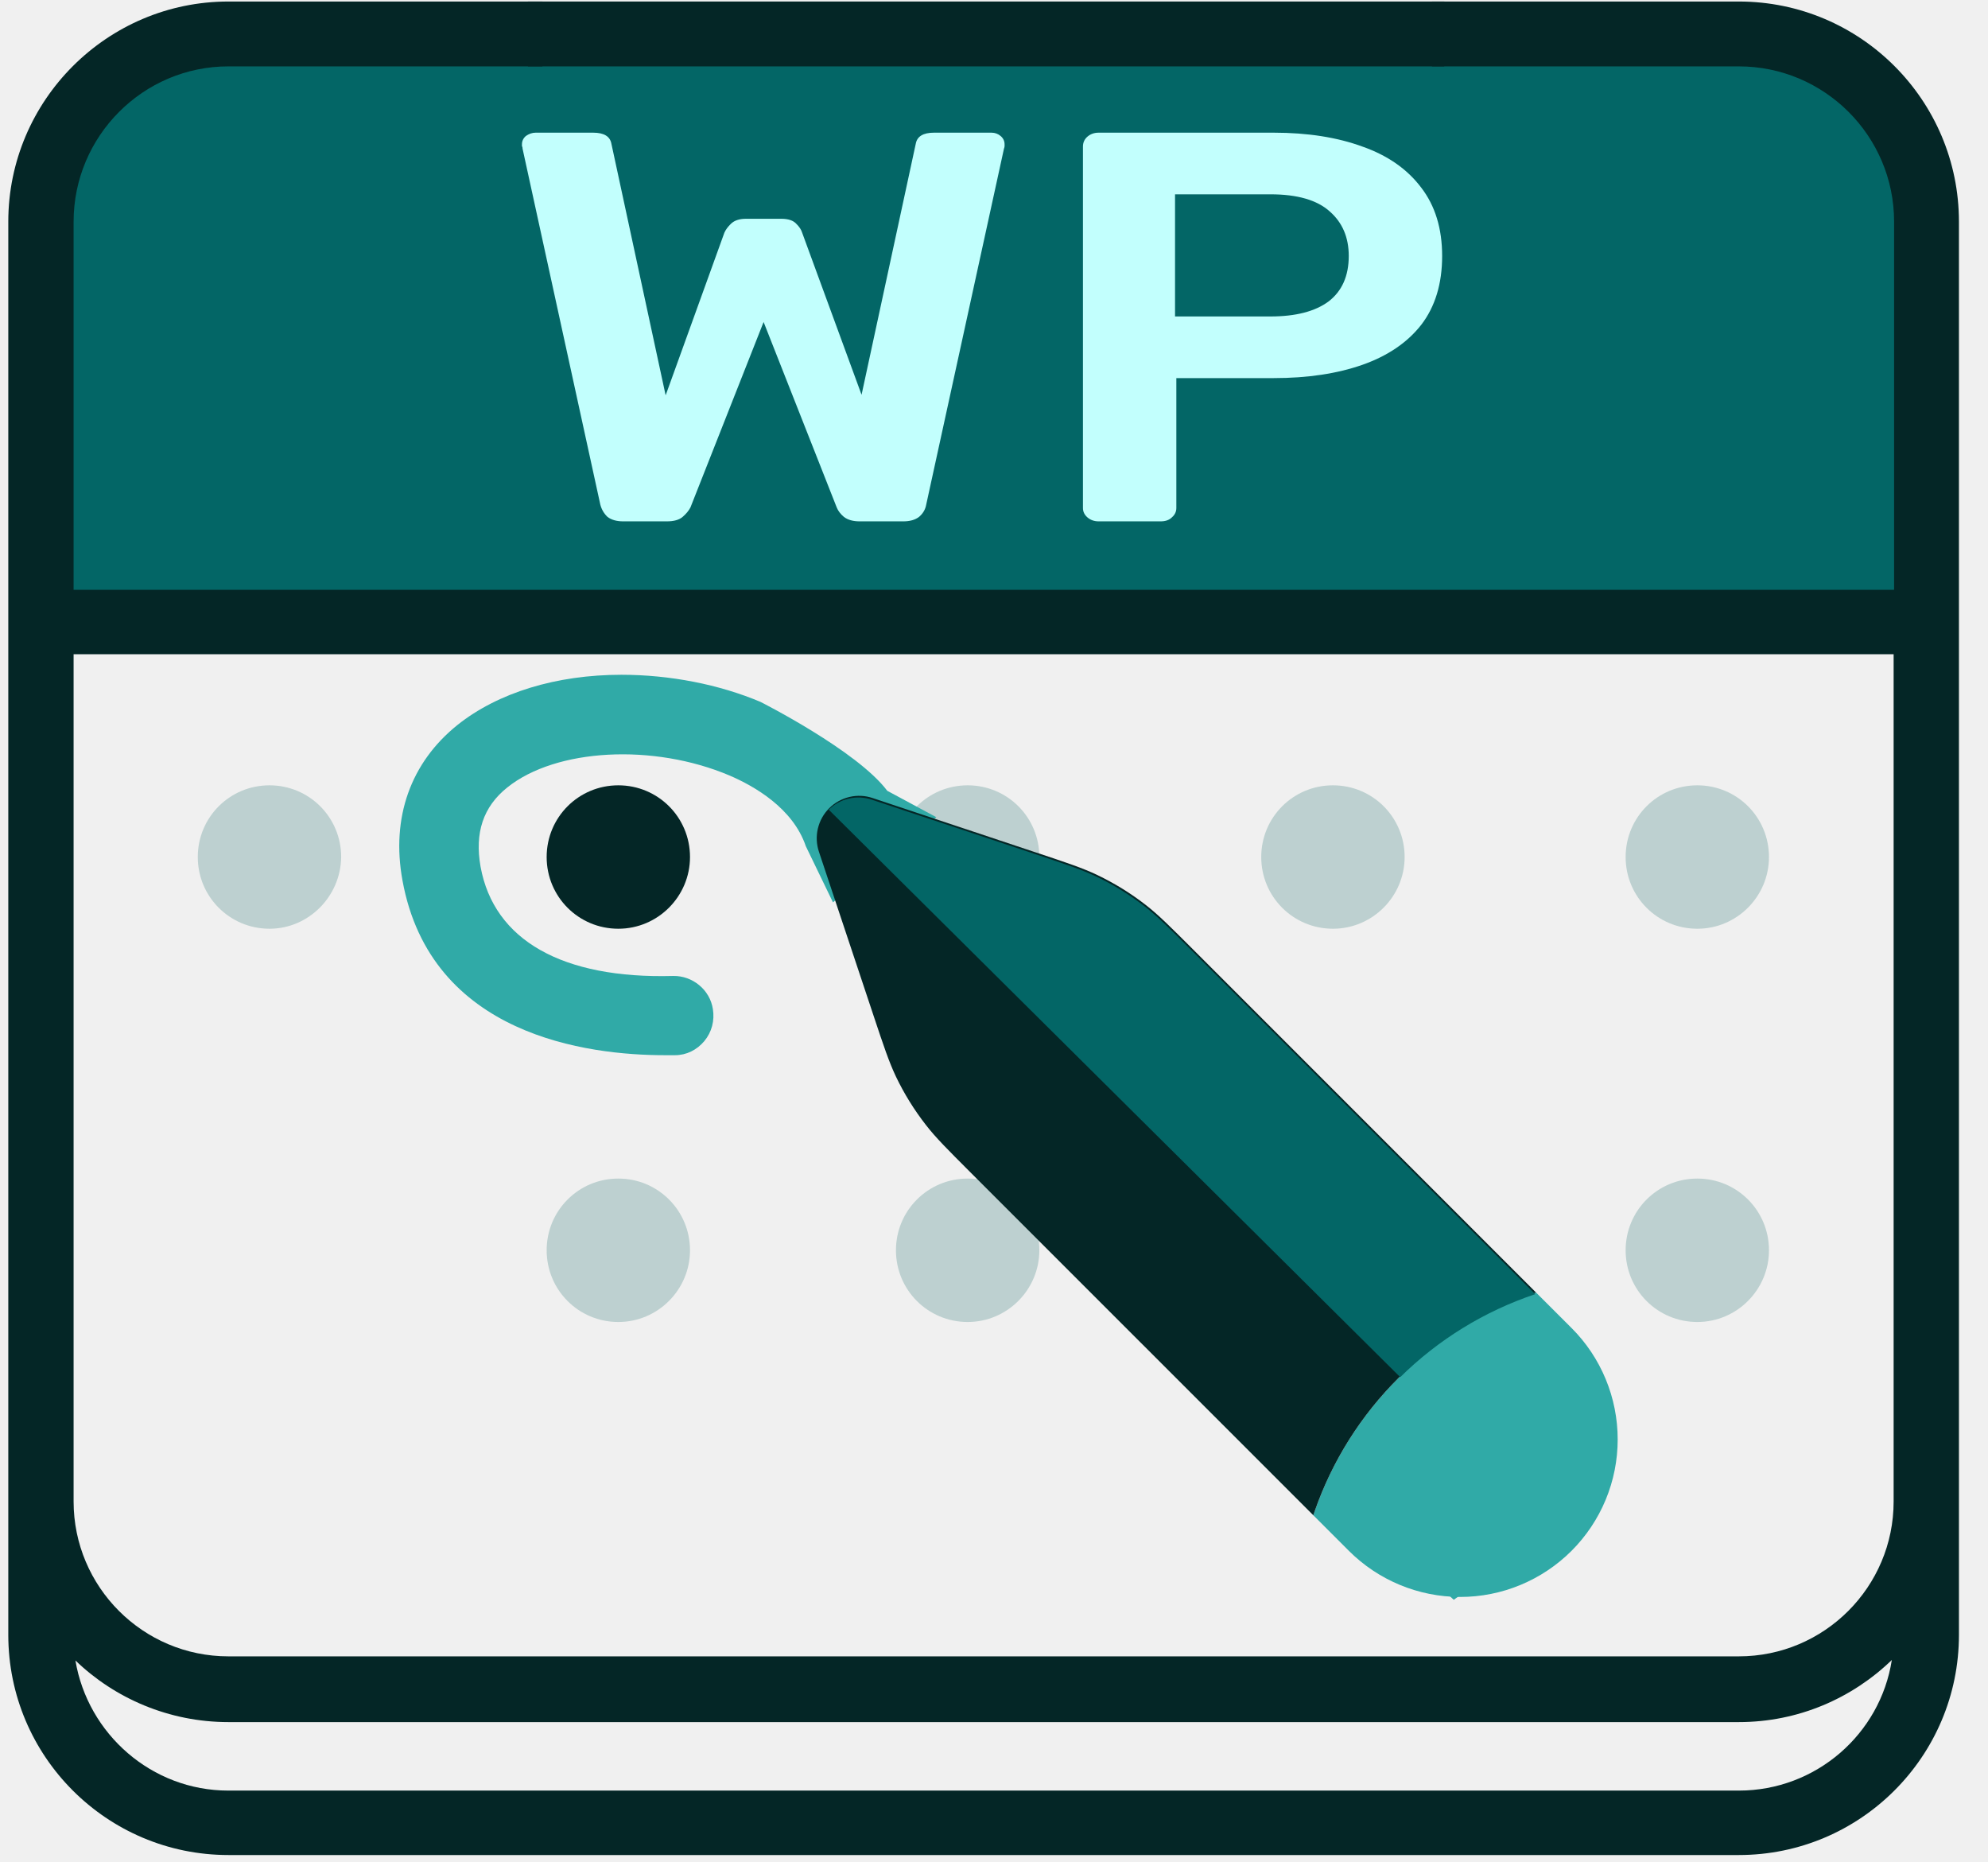
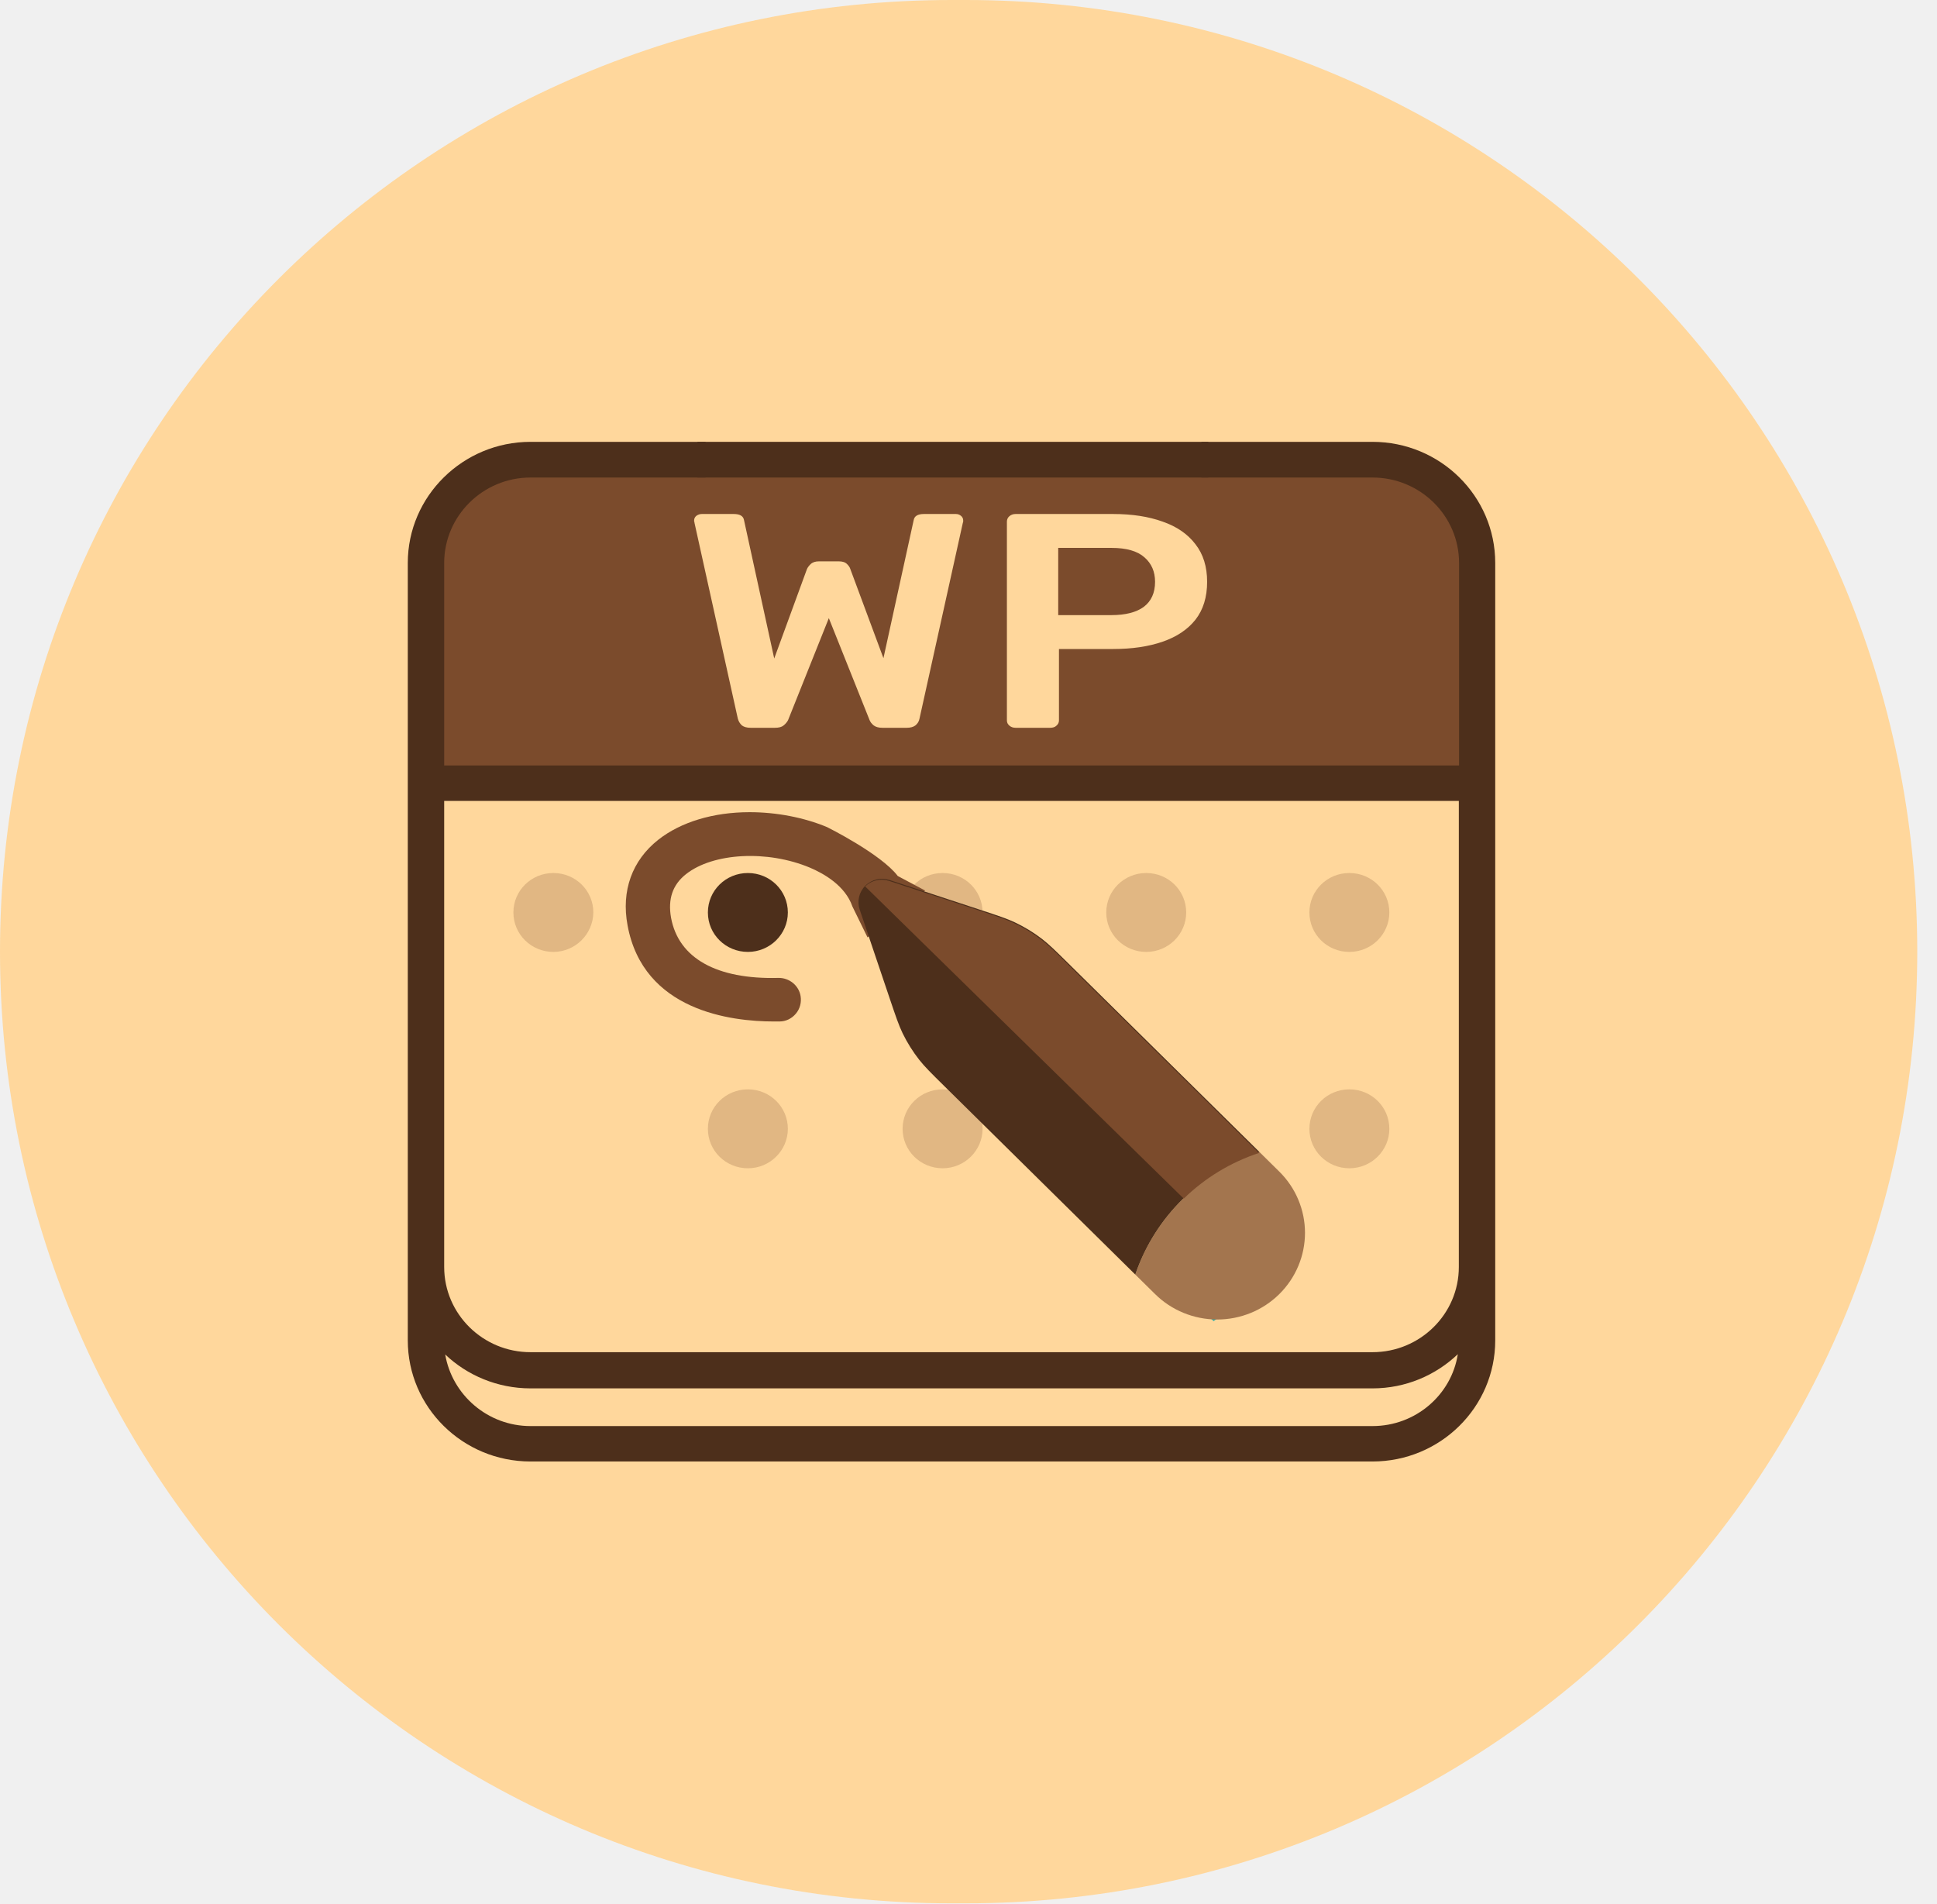
- <svg xmlns="http://www.w3.org/2000/svg" width="47" height="44" viewBox="0 0 47 44" fill="none">
-   <g clip-path="url(#clip0_1762_136)">
-     <path d="M45.731 6.38V14.488H0.737V6.38C0.737 3.39 3.155 0.972 6.145 0.972H10.129L12.569 0.961H34.235H36.674H40.323C43.313 0.961 45.731 3.39 45.731 6.38Z" fill="#036666" />
-     <path d="M34.147 0.036H12.481V1.569H34.147V0.036Z" fill="#042626" />
-     <path d="M41.11 0.036H33.853V1.569H41.11C43.129 1.569 44.78 3.21 44.78 5.24V13.941H1.74V5.24C1.74 3.221 3.381 1.569 5.399 1.569H12.823V0.036H5.399C2.538 0.036 0.196 2.368 0.196 5.24V25.253C0.628 25.75 1.135 26.333 1.686 26.948C1.707 26.97 1.718 26.991 1.74 27.002V15.463H44.769V35.49C44.769 37.509 43.129 39.15 41.11 39.15H5.399C3.381 39.15 1.74 37.509 1.74 35.49V26.54C1.718 26.518 1.707 26.497 1.686 26.486C1.189 25.914 0.682 25.342 0.196 24.78V38.642C0.196 41.514 2.528 43.846 5.399 43.846H41.11C43.981 43.846 46.313 41.514 46.313 38.642V5.24C46.313 2.368 43.981 0.036 41.11 0.036ZM41.11 42.323H5.399C3.586 42.323 2.074 40.985 1.783 39.247C2.711 40.143 3.996 40.704 5.399 40.704H41.11C42.513 40.704 43.787 40.143 44.726 39.236C44.456 40.985 42.934 42.323 41.11 42.323Z" fill="#042626" />
-     <path opacity="0.33" d="M6.371 21.952C5.432 21.952 4.676 21.196 4.676 20.257C4.676 19.317 5.432 18.562 6.371 18.562C7.31 18.562 8.066 19.317 8.066 20.257C8.055 21.185 7.299 21.952 6.371 21.952Z" fill="#54908E" />
-     <path d="M14.618 21.952C13.679 21.952 12.924 21.196 12.924 20.257C12.924 19.317 13.679 18.562 14.618 18.562C15.557 18.562 16.313 19.317 16.313 20.257C16.313 21.185 15.557 21.952 14.618 21.952Z" fill="#042626" />
-     <path opacity="0.33" d="M22.877 21.952C21.938 21.952 21.182 21.196 21.182 20.257C21.182 19.317 21.938 18.562 22.877 18.562C23.816 18.562 24.572 19.317 24.572 20.257C24.572 21.185 23.816 21.952 22.877 21.952Z" fill="#54908E" />
-     <path opacity="0.33" d="M31.513 21.952C30.574 21.952 29.818 21.196 29.818 20.257C29.818 19.317 30.574 18.562 31.513 18.562C32.452 18.562 33.208 19.317 33.208 20.257C33.208 21.185 32.452 21.952 31.513 21.952Z" fill="#54908E" />
-     <path opacity="0.33" d="M40.128 21.952C39.188 21.952 38.433 21.196 38.433 20.257C38.433 19.317 39.188 18.562 40.128 18.562C41.067 18.562 41.822 19.317 41.822 20.257C41.822 21.185 41.067 21.952 40.128 21.952Z" fill="#54908E" />
-     <path opacity="0.33" d="M40.128 31.247C39.188 31.247 38.433 30.491 38.433 29.552C38.433 28.613 39.188 27.857 40.128 27.857C41.067 27.857 41.822 28.613 41.822 29.552C41.822 30.48 41.067 31.247 40.128 31.247Z" fill="#54908E" />
-     <path opacity="0.33" d="M14.618 31.247C13.679 31.247 12.924 30.491 12.924 29.552C12.924 28.613 13.679 27.857 14.618 27.857C15.557 27.857 16.313 28.613 16.313 29.552C16.313 30.48 15.557 31.247 14.618 31.247Z" fill="#54908E" />
-     <path opacity="0.33" d="M22.877 31.247C21.938 31.247 21.182 30.491 21.182 29.552C21.182 28.613 21.938 27.857 22.877 27.857C23.816 27.857 24.572 28.613 24.572 29.552C24.572 30.48 23.816 31.247 22.877 31.247Z" fill="#54908E" />
-     <path opacity="0.33" d="M31.513 31.247C30.574 31.247 29.818 30.491 29.818 29.552C29.818 28.613 30.574 27.857 31.513 27.857C32.452 27.857 33.208 28.613 33.208 29.552C33.208 30.48 32.452 31.247 31.513 31.247Z" fill="#042626" />
-     <path d="M19.693 21.328L19.051 20.001C18.744 19.095 17.821 18.577 17.25 18.331C15.448 17.566 13.145 17.689 11.994 18.612C11.422 19.069 11.22 19.684 11.361 20.484C11.677 22.224 13.294 23.139 15.914 23.068C16.371 23.059 16.784 23.393 16.854 23.851C16.898 24.123 16.828 24.395 16.652 24.607C16.476 24.817 16.23 24.941 15.957 24.941C15.878 24.941 15.799 24.941 15.72 24.941C13.901 24.941 10.183 24.483 9.515 20.809C9.243 19.324 9.709 18.023 10.816 17.135C11.774 16.371 13.154 15.949 14.692 15.949C15.835 15.949 17.003 16.177 17.979 16.59C17.979 16.59 20.264 17.742 20.976 18.691L22.136 19.315L19.693 21.328Z" fill="#30AAA7" />
-     <path d="M33.008 36.591L32.832 35.765L35.091 34.49L36.356 36.398L34.37 37.813L33.008 36.591Z" fill="#30AAA7" />
-     <path d="M14.733 12.323C14.579 12.323 14.455 12.288 14.363 12.218C14.28 12.139 14.223 12.043 14.193 11.929L12.355 3.517C12.355 3.491 12.35 3.469 12.34 3.451C12.34 3.434 12.34 3.421 12.34 3.412C12.34 3.333 12.371 3.268 12.432 3.215C12.505 3.163 12.582 3.136 12.664 3.136H14.023C14.28 3.136 14.424 3.224 14.455 3.399L15.737 9.344L17.126 5.499C17.157 5.429 17.209 5.359 17.281 5.289C17.363 5.21 17.481 5.171 17.636 5.171H18.47C18.634 5.171 18.753 5.21 18.825 5.289C18.897 5.359 18.943 5.429 18.964 5.499L20.369 9.331L21.65 3.399C21.681 3.224 21.825 3.136 22.082 3.136H23.441C23.523 3.136 23.596 3.163 23.657 3.215C23.719 3.268 23.75 3.333 23.75 3.412C23.75 3.421 23.75 3.434 23.75 3.451C23.75 3.469 23.745 3.491 23.735 3.517L21.897 11.929C21.877 12.043 21.82 12.139 21.727 12.218C21.635 12.288 21.511 12.323 21.357 12.323H20.322C20.168 12.323 20.044 12.288 19.952 12.218C19.869 12.148 19.813 12.073 19.782 11.995L18.053 7.611L16.323 11.995C16.282 12.073 16.22 12.148 16.138 12.218C16.056 12.288 15.932 12.323 15.768 12.323H14.733Z" fill="#C2FFFD" />
-     <path d="M25.974 12.323C25.871 12.323 25.783 12.292 25.711 12.231C25.639 12.169 25.603 12.095 25.603 12.008V3.465C25.603 3.368 25.639 3.29 25.711 3.228C25.783 3.167 25.871 3.136 25.974 3.136H30.112C30.914 3.136 31.614 3.246 32.212 3.465C32.808 3.675 33.272 3.998 33.601 4.436C33.93 4.864 34.095 5.402 34.095 6.05C34.095 6.706 33.93 7.248 33.601 7.677C33.272 8.097 32.808 8.412 32.212 8.622C31.614 8.832 30.914 8.937 30.112 8.937H27.811V12.008C27.811 12.095 27.775 12.169 27.703 12.231C27.641 12.292 27.554 12.323 27.441 12.323H25.974ZM27.78 7.48H30.035C30.631 7.48 31.089 7.362 31.409 7.126C31.728 6.881 31.887 6.522 31.887 6.05C31.887 5.612 31.738 5.262 31.44 5C31.141 4.729 30.673 4.593 30.035 4.593H27.78V7.48Z" fill="#C2FFFD" />
-     <path d="M37.155 31.39C37.501 31.735 37.775 32.146 37.962 32.598C38.149 33.049 38.245 33.534 38.245 34.023C38.245 34.512 38.149 34.996 37.962 35.447C37.775 35.899 37.5 36.31 37.155 36.655C36.809 37.001 36.398 37.275 35.947 37.462C35.495 37.65 35.011 37.746 34.522 37.746C33.534 37.745 32.587 37.353 31.889 36.655L31.049 35.815L31.085 35.71C31.499 34.526 32.177 33.451 33.067 32.567C33.977 31.65 35.09 30.96 36.314 30.55L37.155 31.39Z" fill="#30AAA7" />
-     <path d="M31.086 35.852L31.049 35.816L31.085 35.71C31.499 34.526 32.177 33.451 33.067 32.567C33.977 31.651 35.089 30.96 36.314 30.55L28.21 22.445C27.663 21.899 27.389 21.625 27.088 21.39C26.733 21.114 26.348 20.876 25.942 20.682C25.597 20.517 25.231 20.395 24.497 20.151L20.631 18.863C20.454 18.803 20.264 18.794 20.083 18.837C19.901 18.88 19.735 18.972 19.603 19.104C19.471 19.236 19.379 19.402 19.336 19.584C19.293 19.765 19.302 19.955 19.361 20.132L20.65 23.999C20.894 24.732 21.017 25.098 21.18 25.443C21.375 25.851 21.612 26.233 21.89 26.59C22.124 26.892 22.398 27.164 22.944 27.711L31.086 35.852Z" fill="#042626" />
-     <path fill-rule="evenodd" clip-rule="evenodd" d="M33.104 32.551C34.004 31.662 35.096 30.991 36.296 30.589L28.192 22.484L28.18 22.473C27.641 21.934 27.369 21.663 27.07 21.43C26.714 21.153 26.33 20.915 25.923 20.721C25.579 20.557 25.212 20.434 24.479 20.19L20.613 18.902C20.436 18.842 20.246 18.834 20.065 18.876C19.886 18.918 19.723 19.008 19.592 19.137L33.104 32.551Z" fill="#036666" />
-   </g>
-   <defs>
-     <clipPath id="clip0_1762_136">
-       <rect width="47" height="44" fill="white" />
-     </clipPath>
-   </defs>
+ <svg xmlns="http://www.w3.org/2000/svg" width="57" height="56" viewBox="0 0 57 56" fill="none">
+   <rect width="56.419" height="56" rx="28" fill="#FFD79C" />
+   <path d="M43.596 17.345V22.896H12.376V17.345C12.376 15.297 14.053 13.641 16.128 13.641H18.892L20.585 13.633H35.619H37.312H39.844C41.919 13.633 43.596 15.297 43.596 17.345Z" fill="#7B4B2C" />
+   <path d="M35.558 13H20.524V14.05H35.558V13Z" fill="#4D2F1B" />
+   <path d="M40.389 13H35.355V14.05H40.389C41.79 14.05 42.936 15.174 42.936 16.563V22.522H13.071V16.563C13.071 15.181 14.21 14.05 15.611 14.05H20.762V13H15.611C13.626 13 12 14.597 12 16.563V30.268C12.3 30.608 12.652 31.007 13.034 31.429C13.049 31.444 13.056 31.459 13.071 31.466V23.564H42.929V37.278C42.929 38.66 41.79 39.784 40.389 39.784H15.611C14.21 39.784 13.071 38.66 13.071 37.278V31.149C13.056 31.135 13.049 31.12 13.034 31.112C12.689 30.721 12.337 30.329 12 29.944V39.437C12 41.403 13.618 43 15.611 43H40.389C42.382 43 44 41.403 44 39.437V16.563C44 14.597 42.382 13 40.389 13ZM40.389 41.958H15.611C14.352 41.958 13.303 41.041 13.101 39.851C13.745 40.464 14.637 40.849 15.611 40.849H40.389C41.363 40.849 42.247 40.464 42.899 39.843C42.712 41.041 41.656 41.958 40.389 41.958Z" fill="#4D2F1B" />
+   <path opacity="0.33" d="M16.284 28.007C15.633 28.007 15.108 27.49 15.108 26.847C15.108 26.203 15.633 25.686 16.284 25.686C16.936 25.686 17.46 26.203 17.46 26.847C17.453 27.483 16.929 28.007 16.284 28.007Z" fill="#A3754E" />
+   <path d="M22.008 28.007C21.356 28.007 20.831 27.49 20.831 26.847C20.831 26.203 21.356 25.686 22.008 25.686C22.659 25.686 23.184 26.203 23.184 26.847C23.184 27.483 22.659 28.007 22.008 28.007Z" fill="#4D2F1B" />
+   <path opacity="0.33" d="M27.738 28.007C27.086 28.007 26.561 27.49 26.561 26.847C26.561 26.203 27.086 25.686 27.738 25.686C28.389 25.686 28.914 26.203 28.914 26.847C28.914 27.483 28.389 28.007 27.738 28.007Z" fill="#A3754E" />
+   <path opacity="0.33" d="M33.73 28.007C33.079 28.007 32.554 27.49 32.554 26.847C32.554 26.203 33.079 25.686 33.73 25.686C34.382 25.686 34.906 26.203 34.906 26.847C34.906 27.483 34.382 28.007 33.73 28.007Z" fill="#A3754E" />
+   <path opacity="0.33" d="M39.708 28.007C39.056 28.007 38.532 27.49 38.532 26.847C38.532 26.203 39.056 25.686 39.708 25.686C40.359 25.686 40.884 26.203 40.884 26.847C40.884 27.483 40.359 28.007 39.708 28.007Z" fill="#A3754E" />
+   <path opacity="0.33" d="M39.708 34.373C39.056 34.373 38.532 33.855 38.532 33.212C38.532 32.569 39.056 32.051 39.708 32.051C40.359 32.051 40.884 32.569 40.884 33.212C40.884 33.848 40.359 34.373 39.708 34.373Z" fill="#A3754E" />
+   <path opacity="0.33" d="M22.008 34.373C21.356 34.373 20.831 33.855 20.831 33.212C20.831 32.569 21.356 32.051 22.008 32.051C22.659 32.051 23.184 32.569 23.184 33.212C23.184 33.848 22.659 34.373 22.008 34.373Z" fill="#A3754E" />
+   <path opacity="0.33" d="M27.738 34.373C27.086 34.373 26.561 33.855 26.561 33.212C26.561 32.569 27.086 32.051 27.738 32.051C28.389 32.051 28.914 32.569 28.914 33.212C28.914 33.848 28.389 34.373 27.738 34.373Z" fill="#A3754E" />
+   <path opacity="0.33" d="M33.73 34.373C33.079 34.373 32.554 33.855 32.554 33.212C32.554 32.569 33.079 32.051 33.73 32.051C34.382 32.051 34.906 32.569 34.906 33.212C34.906 33.848 34.382 34.373 33.73 34.373Z" fill="#4D2F1B" />
+   <path d="M25.529 27.58L25.084 26.671C24.87 26.051 24.23 25.696 23.833 25.528C22.583 25.004 20.985 25.088 20.186 25.72C19.79 26.033 19.65 26.454 19.747 27.002C19.967 28.194 21.089 28.82 22.906 28.772C23.224 28.766 23.51 28.995 23.559 29.308C23.589 29.494 23.541 29.681 23.419 29.825C23.297 29.97 23.126 30.054 22.937 30.054C22.882 30.054 22.827 30.054 22.772 30.054C21.51 30.054 18.93 29.741 18.467 27.225C18.277 26.208 18.601 25.317 19.369 24.709C20.034 24.185 20.991 23.896 22.059 23.896C22.852 23.896 23.663 24.053 24.34 24.336C24.34 24.336 25.925 25.124 26.419 25.774L27.224 26.202L25.529 27.58Z" fill="#7B4B2C" />
+   <path d="M34.768 38.032L34.645 37.467L36.213 36.594L37.091 37.9L35.713 38.869L34.768 38.032Z" fill="#30AAA7" />
+   <path d="M22.087 21.413C21.98 21.413 21.894 21.39 21.83 21.342C21.773 21.288 21.733 21.222 21.712 21.144L20.437 15.384C20.437 15.366 20.433 15.351 20.426 15.339C20.426 15.327 20.426 15.318 20.426 15.312C20.426 15.258 20.448 15.213 20.491 15.177C20.541 15.141 20.594 15.123 20.651 15.123H21.594C21.773 15.123 21.873 15.183 21.894 15.303L22.783 19.374L23.747 16.741C23.769 16.693 23.805 16.645 23.855 16.597C23.912 16.543 23.994 16.516 24.101 16.516H24.68C24.794 16.516 24.876 16.543 24.926 16.597C24.976 16.645 25.008 16.693 25.022 16.741L25.997 19.365L26.887 15.303C26.908 15.183 27.008 15.123 27.186 15.123H28.129C28.186 15.123 28.236 15.141 28.279 15.177C28.322 15.213 28.344 15.258 28.344 15.312C28.344 15.318 28.344 15.327 28.344 15.339C28.344 15.351 28.34 15.366 28.333 15.384L27.058 21.144C27.044 21.222 27.004 21.288 26.94 21.342C26.876 21.39 26.79 21.413 26.683 21.413H25.965C25.858 21.413 25.772 21.39 25.708 21.342C25.651 21.294 25.612 21.243 25.59 21.189L24.39 18.187L23.19 21.189C23.162 21.243 23.119 21.294 23.062 21.342C23.005 21.39 22.919 21.413 22.805 21.413H22.087Z" fill="#FFD79C" />
+   <path d="M29.887 21.413C29.815 21.413 29.755 21.393 29.705 21.351C29.655 21.309 29.63 21.258 29.63 21.198V15.348C29.63 15.282 29.655 15.228 29.705 15.186C29.755 15.144 29.815 15.123 29.887 15.123H32.758C33.315 15.123 33.801 15.198 34.215 15.348C34.629 15.492 34.951 15.713 35.179 16.013C35.408 16.306 35.522 16.675 35.522 17.118C35.522 17.567 35.408 17.939 35.179 18.232C34.951 18.52 34.629 18.736 34.215 18.879C33.801 19.023 33.315 19.095 32.758 19.095H31.162V21.198C31.162 21.258 31.137 21.309 31.087 21.351C31.044 21.393 30.983 21.413 30.904 21.413H29.887ZM31.14 18.098H32.705C33.119 18.098 33.436 18.017 33.658 17.855C33.879 17.687 33.99 17.442 33.99 17.118C33.99 16.819 33.886 16.579 33.679 16.399C33.472 16.213 33.147 16.12 32.705 16.12H31.14V18.098Z" fill="#FFD79C" />
+   <path d="M37.645 34.47C37.885 34.707 38.076 34.988 38.205 35.297C38.335 35.607 38.402 35.938 38.402 36.273C38.402 36.608 38.335 36.939 38.205 37.249C38.075 37.558 37.885 37.839 37.645 38.076C37.405 38.313 37.12 38.501 36.807 38.629C36.493 38.757 36.158 38.823 35.818 38.823C35.133 38.822 34.476 38.554 33.992 38.076L33.409 37.501L33.434 37.429C33.721 36.617 34.191 35.882 34.809 35.276C35.441 34.649 36.212 34.176 37.062 33.895L37.645 34.47Z" fill="#A3754E" />
+   <path d="M33.434 37.526L33.408 37.502L33.433 37.429C33.72 36.618 34.191 35.882 34.808 35.276C35.44 34.649 36.212 34.176 37.062 33.895L31.438 28.345C31.058 27.971 30.869 27.784 30.66 27.623C30.413 27.434 30.146 27.271 29.864 27.138C29.625 27.025 29.371 26.942 28.861 26.774L26.179 25.892C26.056 25.852 25.925 25.845 25.799 25.875C25.673 25.904 25.557 25.967 25.466 26.058C25.374 26.148 25.31 26.262 25.28 26.386C25.251 26.51 25.257 26.64 25.298 26.762L26.192 29.409C26.362 29.911 26.447 30.162 26.56 30.398C26.696 30.677 26.86 30.939 27.052 31.184C27.215 31.39 27.405 31.577 27.784 31.951L33.434 37.526Z" fill="#4D2F1B" />
+   <path fill-rule="evenodd" clip-rule="evenodd" d="M34.834 35.266C35.458 34.657 36.216 34.197 37.049 33.922L31.425 28.372L31.418 28.364C31.043 27.995 30.855 27.81 30.647 27.65C30.4 27.46 30.134 27.298 29.852 27.165C29.612 27.052 29.358 26.969 28.849 26.801L26.167 25.919C26.044 25.878 25.912 25.872 25.786 25.901C25.662 25.93 25.549 25.992 25.458 26.08L34.834 35.266Z" fill="#7B4B2C" />
</svg>
